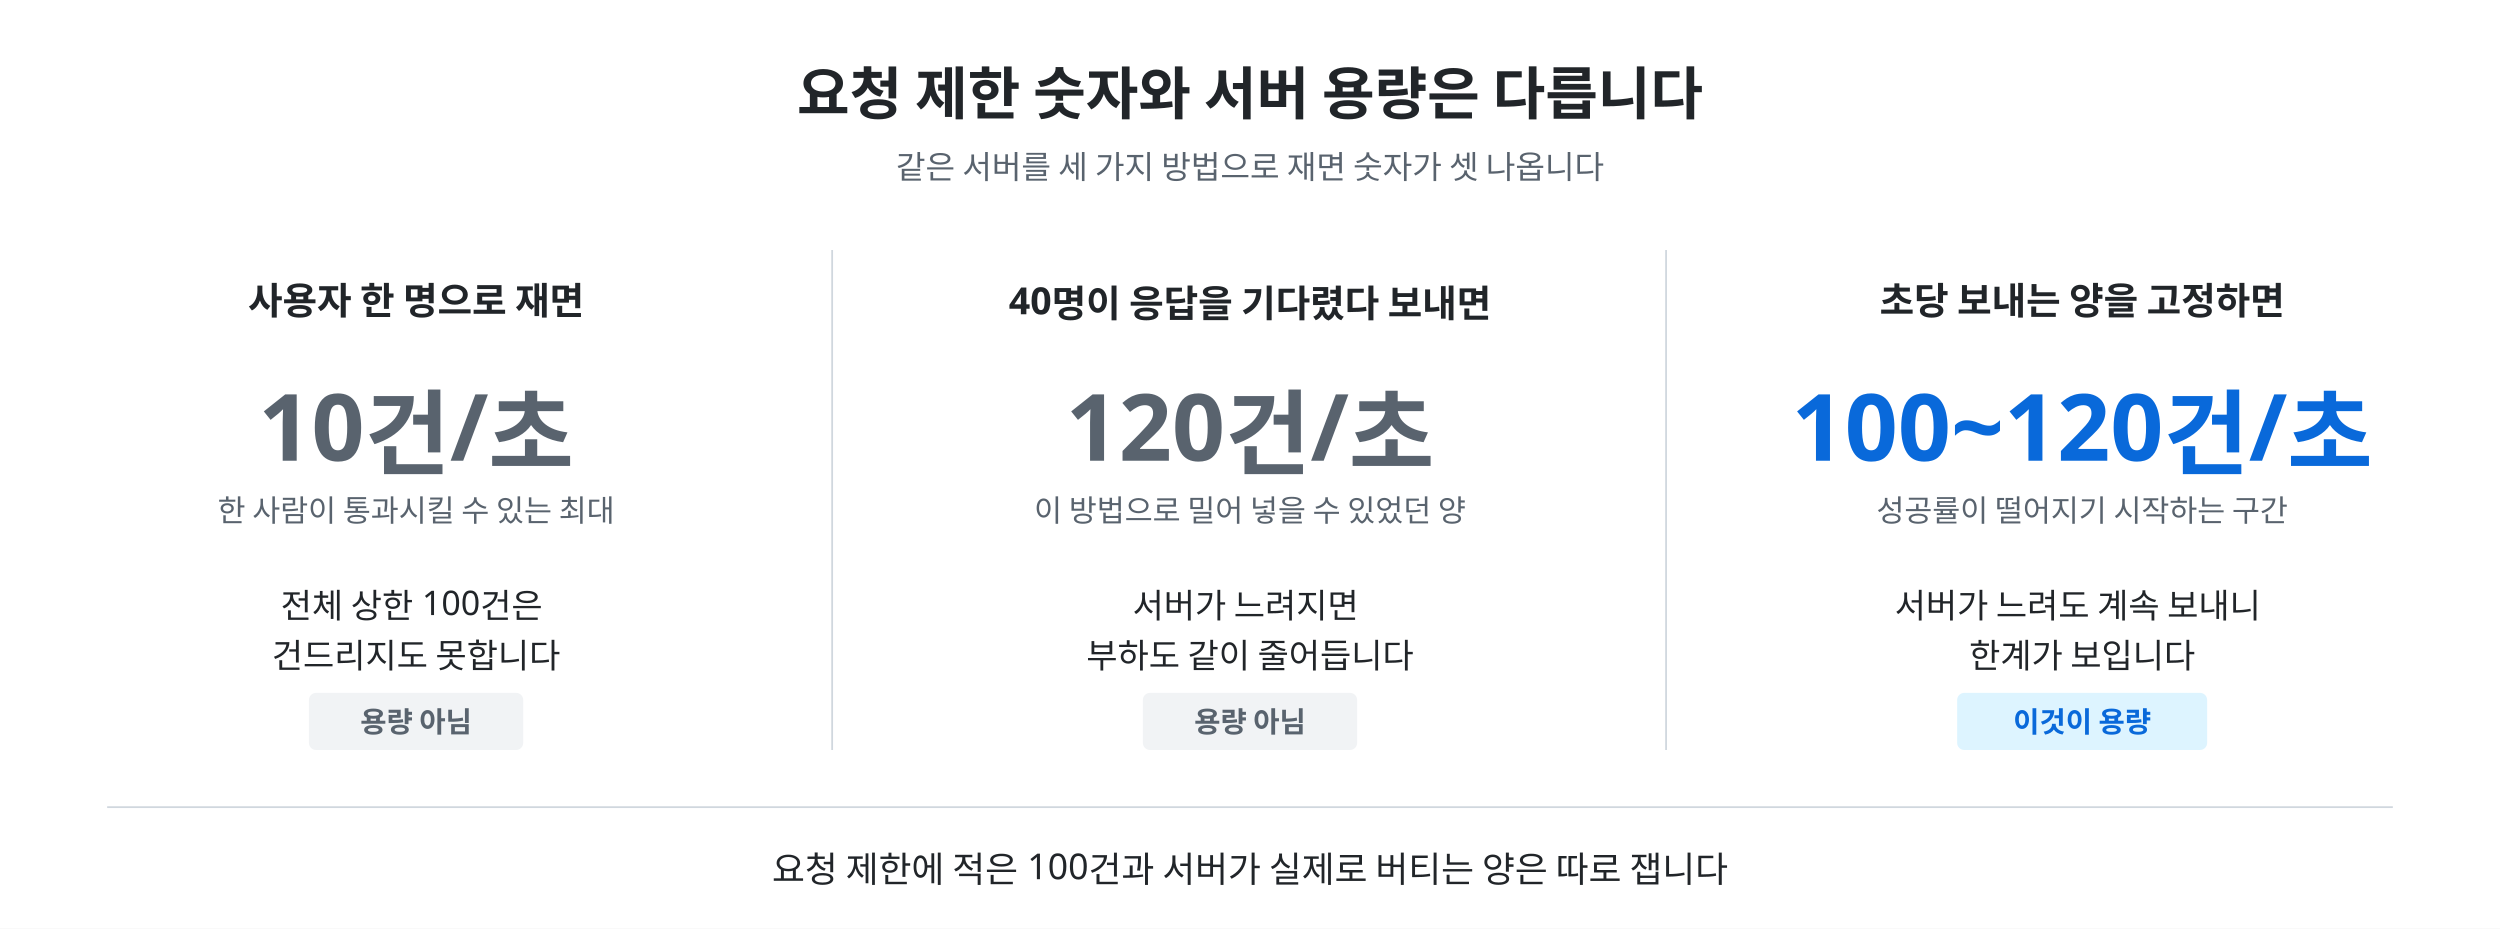
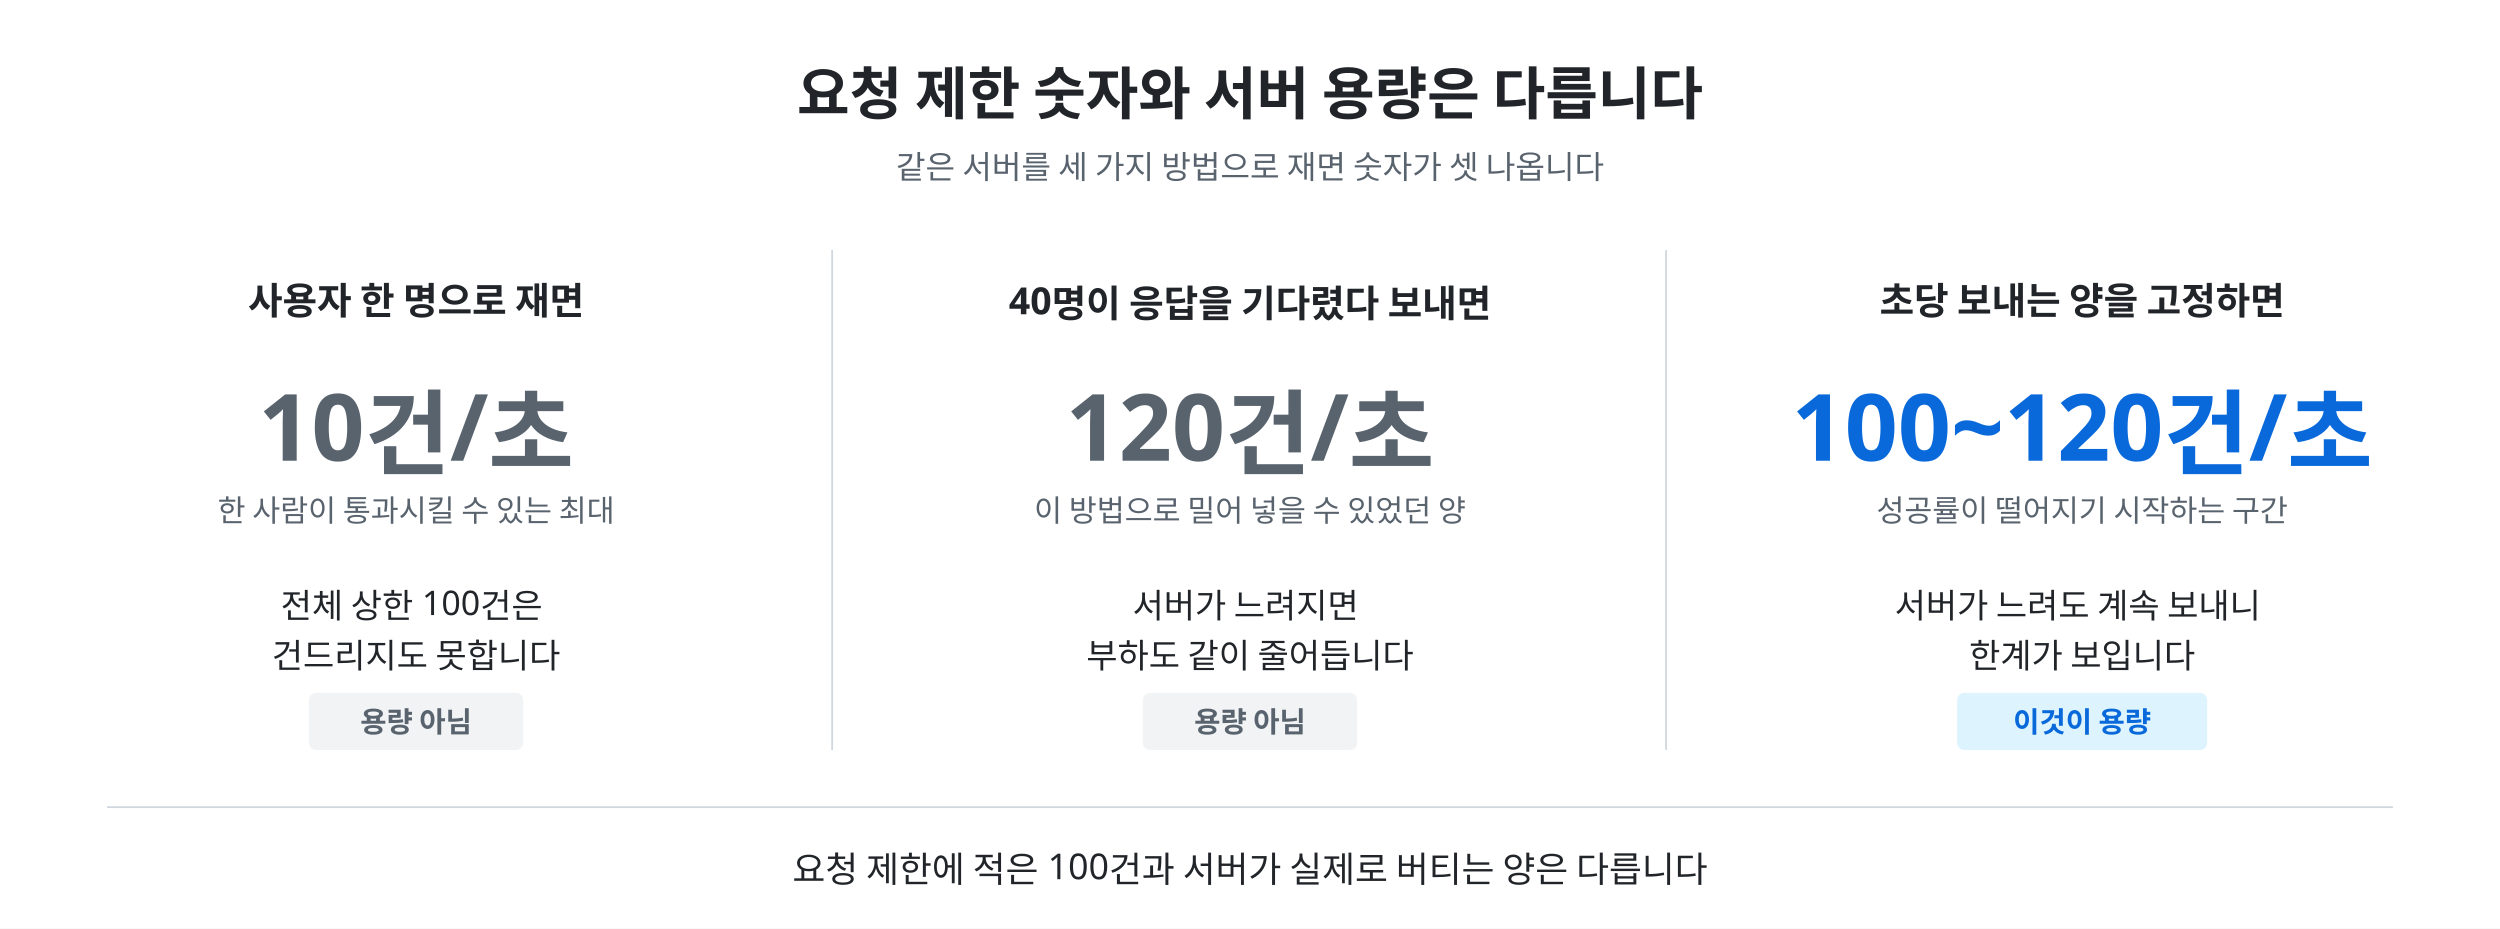
<svg xmlns="http://www.w3.org/2000/svg" width="1400" height="520" viewBox="0 0 1400 520" font-family="'Pretendard','Apple SD Gothic Neo','Noto Sans KR',sans-serif">
  <rect width="1400" height="520" fill="#ffffff" />
  <text x="700" y="64" font-size="32" font-weight="700" fill="#212529" text-anchor="middle">요청 제한 숫자와 서버 용량은 다릅니다</text>
  <text x="700" y="100" font-size="18" fill="#59636e" text-anchor="middle">같은 서버를 세 가지 방법으로 재면 숫자가 셋 나옵니다</text>
  <line x1="466" y1="140" x2="466" y2="420" stroke="#d0d7de" stroke-width="1" />
  <line x1="933" y1="140" x2="933" y2="420" stroke="#d0d7de" stroke-width="1" />
  <text x="233" y="176" font-size="21" font-weight="700" fill="#212529" text-anchor="middle">사용자 한 명으로 재면</text>
  <text x="233" y="258" font-size="52" font-weight="700" fill="#59636e" text-anchor="middle">10건/초</text>
  <text x="233" y="292" font-size="17" fill="#59636e" text-anchor="middle">한 사람이 통과시킬 수 있는 최대</text>
  <text x="233" y="346" font-size="19" fill="#212529" text-anchor="middle">
    <tspan x="233" dy="0">전체 상한 100건은</tspan>
    <tspan x="233" dy="28">건드리지도 못합니다</tspan>
  </text>
  <rect x="173" y="388" width="120" height="32" rx="4" fill="#f1f3f5" />
  <text x="233" y="410" font-size="16" font-weight="700" fill="#59636e" text-anchor="middle">용량 아님</text>
  <text x="700" y="176" font-size="21" font-weight="700" fill="#212529" text-anchor="middle">40명이 응답을 기다렸다 보내면</text>
  <text x="700" y="258" font-size="52" font-weight="700" fill="#59636e" text-anchor="middle">120건/초</text>
  <text x="700" y="292" font-size="17" fill="#59636e" text-anchor="middle">이 방법으로 밀어 넣을 수 있었던 양</text>
  <text x="700" y="346" font-size="19" fill="#212529" text-anchor="middle">
    <tspan x="700" dy="0">서버가 느려지면</tspan>
    <tspan x="700" dy="28">부하도 같이 줄어듭니다</tspan>
  </text>
  <rect x="640" y="388" width="120" height="32" rx="4" fill="#f1f3f5" />
  <text x="700" y="410" font-size="16" font-weight="700" fill="#59636e" text-anchor="middle">용량 아님</text>
  <text x="1166" y="176" font-size="21" font-weight="700" fill="#212529" text-anchor="middle">초당 보내는 양을 고정하면</text>
  <text x="1166" y="258" font-size="52" font-weight="700" fill="#0969da" text-anchor="middle">100~120건/초</text>
  <text x="1166" y="292" font-size="17" fill="#59636e" text-anchor="middle">성공률이 떨어지기 시작하는 구간</text>
  <text x="1166" y="346" font-size="19" fill="#212529" text-anchor="middle">
    <tspan x="1166" dy="0">서버가 느려도 계속 보내니</tspan>
    <tspan x="1166" dy="28">한계가 보입니다</tspan>
  </text>
  <rect x="1096" y="388" width="140" height="32" rx="4" fill="#ddf4ff" />
  <text x="1166" y="410" font-size="16" font-weight="700" fill="#0969da" text-anchor="middle">이것이 용량</text>
  <line x1="60" y1="452" x2="1340" y2="452" stroke="#d0d7de" stroke-width="1" />
-   <text x="700" y="494" font-size="20" fill="#212529" text-anchor="middle">요청 제한에 적은 100건과 서버가 실제로 버티는 양은 따로 잽니다</text>
+   <text x="700" y="494" font-size="20" fill="#212529" text-anchor="middle">요청 제한에 적은 100건과 서버가 실제로 버티는 양은 다릅니다</text>
</svg>
